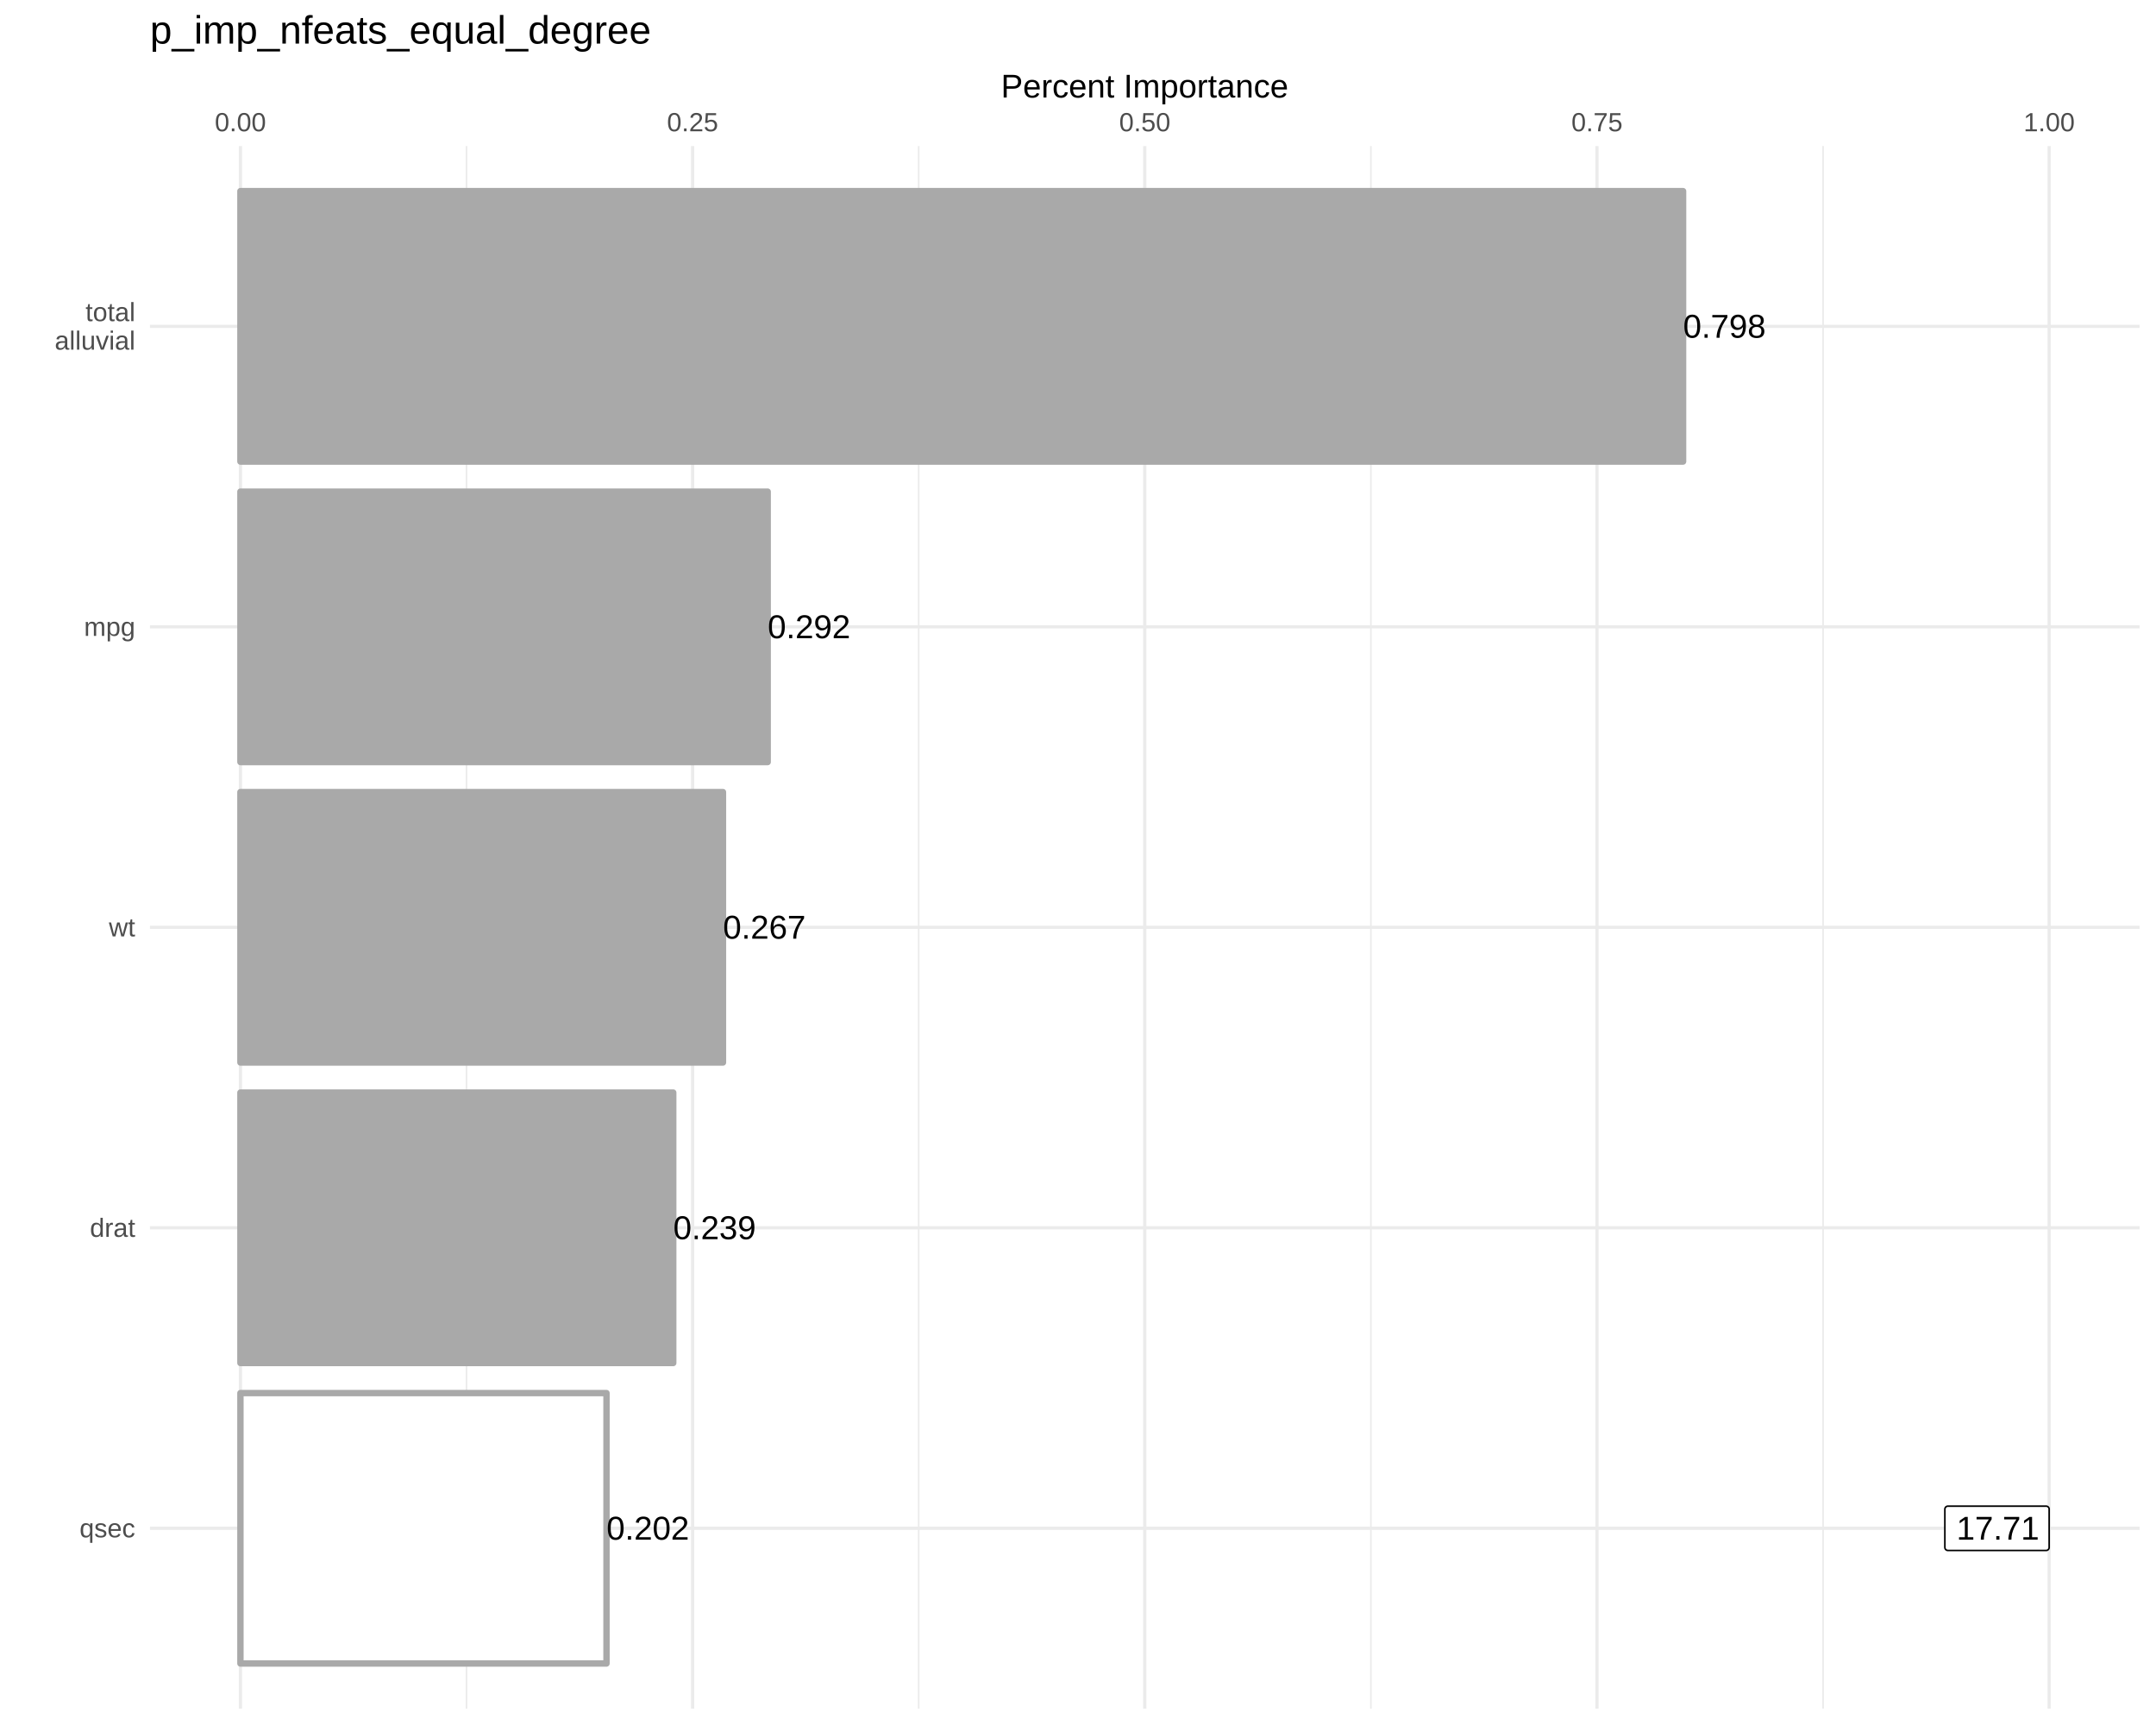
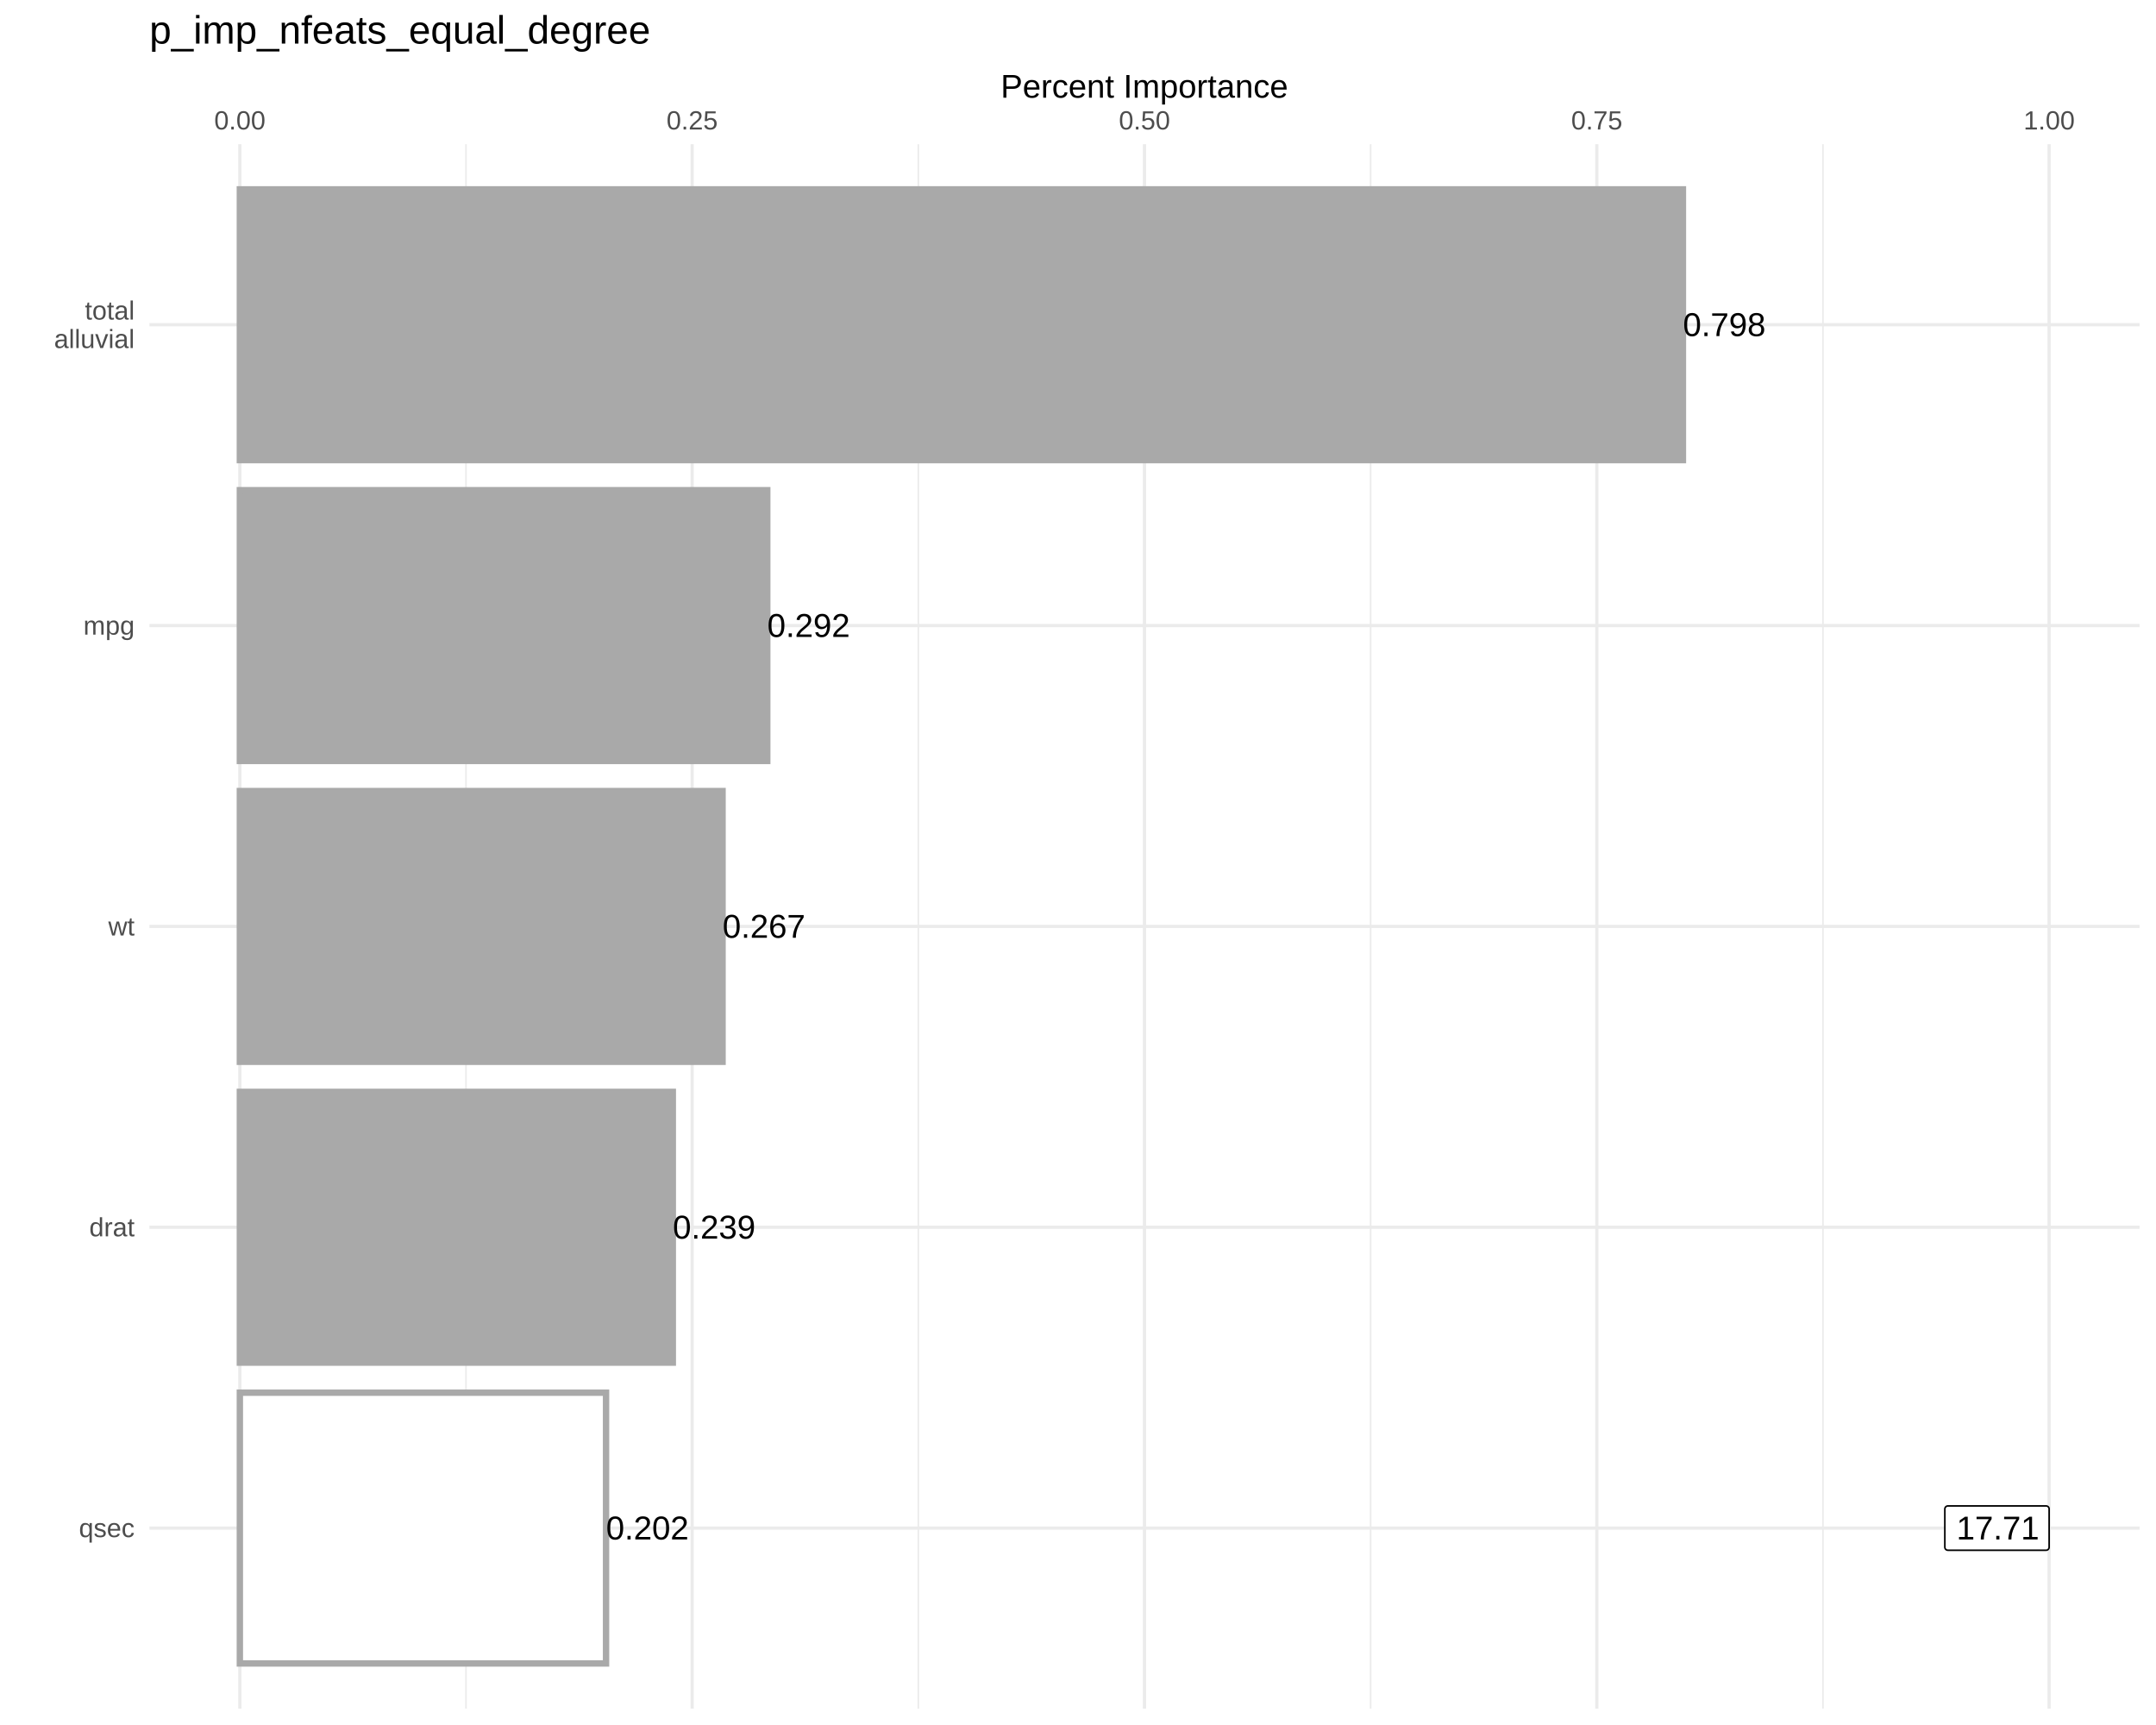
<svg xmlns="http://www.w3.org/2000/svg" viewBox="0 0 720.00 576.00">
  <defs>
    <style type="text/css">
    line, polyline, polygon, path, rect, circle {
      fill: none;
      stroke: #000000;
      stroke-linecap: round;
      stroke-linejoin: round;
      stroke-miterlimit: 10.00;
    }
  </style>
  </defs>
  <rect width="100%" height="100%" style="stroke: none; fill: #FFFFFF;" />
  <defs>
-     <clipPath id="cpNTAuMDl8NzE0LjUyfDU3MC41Mnw0OC43Nw==">
-       <rect x="50.09" y="48.77" width="664.43" height="521.75" />
+     <clipPath id="cpNDkuODl8NzE0LjUyfDU3MC41Mnw0OC4xNg==">
+       <rect x="49.89" y="48.16" width="664.64" height="522.36" />
    </clipPath>
  </defs>
-   <polyline points="155.79,570.52 155.79,48.77 " style="stroke-width: 0.53; stroke: #EBEBEB; stroke-linecap: butt;" clip-path="url(#cpNTAuMDl8NzE0LjUyfDU3MC41Mnw0OC43Nw==)" />
-   <polyline points="306.80,570.52 306.80,48.77 " style="stroke-width: 0.53; stroke: #EBEBEB; stroke-linecap: butt;" clip-path="url(#cpNTAuMDl8NzE0LjUyfDU3MC41Mnw0OC43Nw==)" />
-   <polyline points="457.81,570.52 457.81,48.77 " style="stroke-width: 0.53; stroke: #EBEBEB; stroke-linecap: butt;" clip-path="url(#cpNTAuMDl8NzE0LjUyfDU3MC41Mnw0OC43Nw==)" />
-   <polyline points="608.82,570.52 608.82,48.77 " style="stroke-width: 0.53; stroke: #EBEBEB; stroke-linecap: butt;" clip-path="url(#cpNTAuMDl8NzE0LjUyfDU3MC41Mnw0OC43Nw==)" />
-   <polyline points="50.09,510.32 714.52,510.32 " style="stroke-width: 1.07; stroke: #EBEBEB; stroke-linecap: butt;" clip-path="url(#cpNTAuMDl8NzE0LjUyfDU3MC41Mnw0OC43Nw==)" />
-   <polyline points="50.09,409.98 714.52,409.98 " style="stroke-width: 1.07; stroke: #EBEBEB; stroke-linecap: butt;" clip-path="url(#cpNTAuMDl8NzE0LjUyfDU3MC41Mnw0OC43Nw==)" />
-   <polyline points="50.09,309.65 714.52,309.65 " style="stroke-width: 1.07; stroke: #EBEBEB; stroke-linecap: butt;" clip-path="url(#cpNTAuMDl8NzE0LjUyfDU3MC41Mnw0OC43Nw==)" />
-   <polyline points="50.09,209.31 714.52,209.31 " style="stroke-width: 1.07; stroke: #EBEBEB; stroke-linecap: butt;" clip-path="url(#cpNTAuMDl8NzE0LjUyfDU3MC41Mnw0OC43Nw==)" />
-   <polyline points="50.09,108.97 714.52,108.97 " style="stroke-width: 1.07; stroke: #EBEBEB; stroke-linecap: butt;" clip-path="url(#cpNTAuMDl8NzE0LjUyfDU3MC41Mnw0OC43Nw==)" />
-   <polyline points="80.29,570.52 80.29,48.77 " style="stroke-width: 1.07; stroke: #EBEBEB; stroke-linecap: butt;" clip-path="url(#cpNTAuMDl8NzE0LjUyfDU3MC41Mnw0OC43Nw==)" />
-   <polyline points="231.30,570.52 231.30,48.77 " style="stroke-width: 1.07; stroke: #EBEBEB; stroke-linecap: butt;" clip-path="url(#cpNTAuMDl8NzE0LjUyfDU3MC41Mnw0OC43Nw==)" />
-   <polyline points="382.30,570.52 382.30,48.77 " style="stroke-width: 1.07; stroke: #EBEBEB; stroke-linecap: butt;" clip-path="url(#cpNTAuMDl8NzE0LjUyfDU3MC41Mnw0OC43Nw==)" />
-   <polyline points="533.31,570.52 533.31,48.77 " style="stroke-width: 1.07; stroke: #EBEBEB; stroke-linecap: butt;" clip-path="url(#cpNTAuMDl8NzE0LjUyfDU3MC41Mnw0OC43Nw==)" />
-   <polyline points="684.32,570.52 684.32,48.77 " style="stroke-width: 1.07; stroke: #EBEBEB; stroke-linecap: butt;" clip-path="url(#cpNTAuMDl8NzE0LjUyfDU3MC41Mnw0OC43Nw==)" />
-   <rect x="80.29" y="465.17" width="122.25" height="90.30" style="stroke-width: 2.13; stroke: #A9A9A9; stroke-linecap: butt; fill: #FFFFFF;" clip-path="url(#cpNTAuMDl8NzE0LjUyfDU3MC41Mnw0OC43Nw==)" />
-   <rect x="80.29" y="364.83" width="144.54" height="90.30" style="stroke-width: 2.13; stroke: #A9A9A9; stroke-linecap: butt; fill: #A9A9A9;" clip-path="url(#cpNTAuMDl8NzE0LjUyfDU3MC41Mnw0OC43Nw==)" />
-   <rect x="80.29" y="264.49" width="161.15" height="90.30" style="stroke-width: 2.13; stroke: #A9A9A9; stroke-linecap: butt; fill: #A9A9A9;" clip-path="url(#cpNTAuMDl8NzE0LjUyfDU3MC41Mnw0OC43Nw==)" />
-   <rect x="80.29" y="164.16" width="176.08" height="90.30" style="stroke-width: 2.13; stroke: #A9A9A9; stroke-linecap: butt; fill: #A9A9A9;" clip-path="url(#cpNTAuMDl8NzE0LjUyfDU3MC41Mnw0OC43Nw==)" />
-   <rect x="80.29" y="63.82" width="481.78" height="90.30" style="stroke-width: 2.13; stroke: #A9A9A9; stroke-linecap: butt; fill: #A9A9A9;" clip-path="url(#cpNTAuMDl8NzE0LjUyfDU3MC41Mnw0OC43Nw==)" />
-   <g clip-path="url(#cpNTAuMDl8NzE0LjUyfDU3MC41Mnw0OC43Nw==)">
-     <text x="256.37" y="213.11" style="font-size: 11.04px; font-family: Liberation Sans;" textLength="27.62px" lengthAdjust="spacingAndGlyphs">0.292</text>
+   <polyline points="155.62,570.52 155.62,48.16 " style="stroke-width: 0.53; stroke: #EBEBEB; stroke-linecap: butt;" clip-path="url(#cpNDkuODl8NzE0LjUyfDU3MC41Mnw0OC4xNg==)" />
+   <polyline points="306.68,570.52 306.68,48.16 " style="stroke-width: 0.53; stroke: #EBEBEB; stroke-linecap: butt;" clip-path="url(#cpNDkuODl8NzE0LjUyfDU3MC41Mnw0OC4xNg==)" />
+   <polyline points="457.73,570.52 457.73,48.16 " style="stroke-width: 0.53; stroke: #EBEBEB; stroke-linecap: butt;" clip-path="url(#cpNDkuODl8NzE0LjUyfDU3MC41Mnw0OC4xNg==)" />
+   <polyline points="608.78,570.52 608.78,48.16 " style="stroke-width: 0.53; stroke: #EBEBEB; stroke-linecap: butt;" clip-path="url(#cpNDkuODl8NzE0LjUyfDU3MC41Mnw0OC4xNg==)" />
+   <polyline points="49.89,510.25 714.52,510.25 " style="stroke-width: 1.07; stroke: #EBEBEB; stroke-linecap: butt;" clip-path="url(#cpNDkuODl8NzE0LjUyfDU3MC41Mnw0OC4xNg==)" />
+   <polyline points="49.89,409.79 714.52,409.79 " style="stroke-width: 1.07; stroke: #EBEBEB; stroke-linecap: butt;" clip-path="url(#cpNDkuODl8NzE0LjUyfDU3MC41Mnw0OC4xNg==)" />
+   <polyline points="49.89,309.34 714.52,309.34 " style="stroke-width: 1.07; stroke: #EBEBEB; stroke-linecap: butt;" clip-path="url(#cpNDkuODl8NzE0LjUyfDU3MC41Mnw0OC4xNg==)" />
+   <polyline points="49.89,208.89 714.52,208.89 " style="stroke-width: 1.07; stroke: #EBEBEB; stroke-linecap: butt;" clip-path="url(#cpNDkuODl8NzE0LjUyfDU3MC41Mnw0OC4xNg==)" />
+   <polyline points="49.89,108.43 714.52,108.43 " style="stroke-width: 1.07; stroke: #EBEBEB; stroke-linecap: butt;" clip-path="url(#cpNDkuODl8NzE0LjUyfDU3MC41Mnw0OC4xNg==)" />
+   <polyline points="80.10,570.52 80.10,48.16 " style="stroke-width: 1.07; stroke: #EBEBEB; stroke-linecap: butt;" clip-path="url(#cpNDkuODl8NzE0LjUyfDU3MC41Mnw0OC4xNg==)" />
+   <polyline points="231.15,570.52 231.15,48.16 " style="stroke-width: 1.07; stroke: #EBEBEB; stroke-linecap: butt;" clip-path="url(#cpNDkuODl8NzE0LjUyfDU3MC41Mnw0OC4xNg==)" />
+   <polyline points="382.20,570.52 382.20,48.16 " style="stroke-width: 1.07; stroke: #EBEBEB; stroke-linecap: butt;" clip-path="url(#cpNDkuODl8NzE0LjUyfDU3MC41Mnw0OC4xNg==)" />
+   <polyline points="533.26,570.52 533.26,48.16 " style="stroke-width: 1.07; stroke: #EBEBEB; stroke-linecap: butt;" clip-path="url(#cpNDkuODl8NzE0LjUyfDU3MC41Mnw0OC4xNg==)" />
+   <polyline points="684.31,570.52 684.31,48.16 " style="stroke-width: 1.07; stroke: #EBEBEB; stroke-linecap: butt;" clip-path="url(#cpNDkuODl8NzE0LjUyfDU3MC41Mnw0OC4xNg==)" />
+   <rect x="80.10" y="465.04" width="122.29" height="90.41" style="stroke-width: 2.13; stroke: #A9A9A9; stroke-linecap: square; stroke-linejoin: miter; fill: #FFFFFF;" clip-path="url(#cpNDkuODl8NzE0LjUyfDU3MC41Mnw0OC4xNg==)" />
+   <rect x="80.10" y="364.59" width="144.59" height="90.41" style="stroke-width: 2.13; stroke: #A9A9A9; stroke-linecap: square; stroke-linejoin: miter; fill: #A9A9A9;" clip-path="url(#cpNDkuODl8NzE0LjUyfDU3MC41Mnw0OC4xNg==)" />
+   <rect x="80.10" y="264.14" width="161.20" height="90.41" style="stroke-width: 2.13; stroke: #A9A9A9; stroke-linecap: square; stroke-linejoin: miter; fill: #A9A9A9;" clip-path="url(#cpNDkuODl8NzE0LjUyfDU3MC41Mnw0OC4xNg==)" />
+   <rect x="80.10" y="163.68" width="176.13" height="90.41" style="stroke-width: 2.13; stroke: #A9A9A9; stroke-linecap: square; stroke-linejoin: miter; fill: #A9A9A9;" clip-path="url(#cpNDkuODl8NzE0LjUyfDU3MC41Mnw0OC4xNg==)" />
+   <rect x="80.10" y="63.23" width="481.92" height="90.41" style="stroke-width: 2.13; stroke: #A9A9A9; stroke-linecap: square; stroke-linejoin: miter; fill: #A9A9A9;" clip-path="url(#cpNDkuODl8NzE0LjUyfDU3MC41Mnw0OC4xNg==)" />
+   <g clip-path="url(#cpNDkuODl8NzE0LjUyfDU3MC41Mnw0OC4xNg==)">
+     <text x="256.23" y="212.68" style="font-size: 11.04px; font-family: Liberation Sans;" textLength="27.62px" lengthAdjust="spacingAndGlyphs">0.292</text>
  </g>
-   <g clip-path="url(#cpNTAuMDl8NzE0LjUyfDU3MC41Mnw0OC43Nw==)">
-     <text x="241.44" y="313.44" style="font-size: 11.04px; font-family: Liberation Sans;" textLength="27.62px" lengthAdjust="spacingAndGlyphs">0.267</text>
+   <g clip-path="url(#cpNDkuODl8NzE0LjUyfDU3MC41Mnw0OC4xNg==)">
+     <text x="241.30" y="313.14" style="font-size: 11.04px; font-family: Liberation Sans;" textLength="27.62px" lengthAdjust="spacingAndGlyphs">0.267</text>
  </g>
-   <g clip-path="url(#cpNTAuMDl8NzE0LjUyfDU3MC41Mnw0OC43Nw==)">
-     <text x="224.83" y="413.78" style="font-size: 11.04px; font-family: Liberation Sans;" textLength="27.62px" lengthAdjust="spacingAndGlyphs">0.239</text>
+   <g clip-path="url(#cpNDkuODl8NzE0LjUyfDU3MC41Mnw0OC4xNg==)">
+     <text x="224.68" y="413.59" style="font-size: 11.04px; font-family: Liberation Sans;" textLength="27.62px" lengthAdjust="spacingAndGlyphs">0.239</text>
  </g>
-   <g clip-path="url(#cpNTAuMDl8NzE0LjUyfDU3MC41Mnw0OC43Nw==)">
-     <text x="202.54" y="514.12" style="font-size: 11.04px; font-family: Liberation Sans;" textLength="27.62px" lengthAdjust="spacingAndGlyphs">0.202</text>
+   <g clip-path="url(#cpNDkuODl8NzE0LjUyfDU3MC41Mnw0OC4xNg==)">
+     <text x="202.39" y="514.05" style="font-size: 11.04px; font-family: Liberation Sans;" textLength="27.62px" lengthAdjust="spacingAndGlyphs">0.202</text>
  </g>
-   <g clip-path="url(#cpNTAuMDl8NzE0LjUyfDU3MC41Mnw0OC43Nw==)">
-     <text x="562.07" y="112.77" style="font-size: 11.04px; font-family: Liberation Sans;" textLength="27.62px" lengthAdjust="spacingAndGlyphs">0.798</text>
+   <g clip-path="url(#cpNDkuODl8NzE0LjUyfDU3MC41Mnw0OC4xNg==)">
+     <text x="562.02" y="112.23" style="font-size: 11.04px; font-family: Liberation Sans;" textLength="27.62px" lengthAdjust="spacingAndGlyphs">0.798</text>
  </g>
-   <polygon points="650.50,517.72 683.31,517.72 683.27,517.71 683.43,517.71 683.59,517.68 683.74,517.62 683.88,517.54 684.01,517.43 684.12,517.31 684.20,517.18 684.27,517.03 684.31,516.87 684.32,516.71 684.32,516.71 684.32,503.93 684.32,503.93 684.31,503.77 684.27,503.61 684.20,503.46 684.12,503.32 684.01,503.20 683.88,503.10 683.74,503.02 683.59,502.96 683.43,502.93 683.31,502.92 650.50,502.92 650.62,502.93 650.46,502.92 650.30,502.94 650.14,502.99 650.00,503.06 649.86,503.15 649.75,503.26 649.65,503.39 649.57,503.53 649.52,503.69 649.50,503.85 649.49,503.93 649.49,516.71 649.50,516.63 649.50,516.79 649.52,516.95 649.57,517.10 649.65,517.25 649.75,517.38 649.86,517.49 650.00,517.58 650.14,517.65 650.30,517.70 650.46,517.71 " style="stroke-width: 0.53; fill: #FFFFFF;" clip-path="url(#cpNTAuMDl8NzE0LjUyfDU3MC41Mnw0OC43Nw==)" />
-   <g clip-path="url(#cpNTAuMDl8NzE0LjUyfDU3MC41Mnw0OC43Nw==)">
-     <text x="653.38" y="514.12" style="font-size: 11.04px; font-family: Liberation Sans;" textLength="27.62px" lengthAdjust="spacingAndGlyphs">17.71</text>
+   <polygon points="650.49,517.65 683.30,517.65 683.26,517.64 683.42,517.64 683.58,517.61 683.73,517.55 683.87,517.47 684.00,517.36 684.11,517.24 684.19,517.11 684.26,516.96 684.30,516.80 684.31,516.64 684.31,516.64 684.31,503.86 684.31,503.86 684.30,503.70 684.26,503.54 684.19,503.39 684.11,503.25 684.00,503.13 683.87,503.03 683.73,502.95 683.58,502.89 683.42,502.86 683.30,502.85 650.49,502.85 650.61,502.86 650.45,502.85 650.29,502.87 650.14,502.92 649.99,502.99 649.86,503.08 649.74,503.19 649.64,503.32 649.57,503.46 649.51,503.62 649.49,503.78 649.48,503.86 649.48,516.64 649.49,516.56 649.49,516.72 649.51,516.88 649.57,517.03 649.64,517.18 649.74,517.31 649.86,517.42 649.99,517.51 650.14,517.58 650.29,517.62 650.45,517.64 " style="stroke-width: 0.53; fill: #FFFFFF;" clip-path="url(#cpNDkuODl8NzE0LjUyfDU3MC41Mnw0OC4xNg==)" />
+   <g clip-path="url(#cpNDkuODl8NzE0LjUyfDU3MC41Mnw0OC4xNg==)">
+     <text x="653.37" y="514.05" style="font-size: 11.04px; font-family: Liberation Sans;" textLength="27.62px" lengthAdjust="spacingAndGlyphs">17.71</text>
  </g>
  <defs>
    <clipPath id="cpMC4wMHw3MjAuMDB8NTc2LjAwfDAuMDA=">
      <rect x="0.00" y="0.00" width="720.00" height="576.00" />
    </clipPath>
  </defs>
  <g clip-path="url(#cpMC4wMHw3MjAuMDB8NTc2LjAwfDAuMDA=)">
-     <text x="71.73" y="43.84" style="font-size: 8.80px; fill: #4D4D4D; font-family: Liberation Sans;" textLength="17.11px" lengthAdjust="spacingAndGlyphs">0.00</text>
+     <text x="71.54" y="43.23" style="font-size: 8.80px; fill: #4D4D4D; font-family: Liberation Sans;" textLength="17.11px" lengthAdjust="spacingAndGlyphs">0.00</text>
  </g>
  <g clip-path="url(#cpMC4wMHw3MjAuMDB8NTc2LjAwfDAuMDA=)">
-     <text x="222.74" y="43.84" style="font-size: 8.80px; fill: #4D4D4D; font-family: Liberation Sans;" textLength="17.11px" lengthAdjust="spacingAndGlyphs">0.25</text>
+     <text x="222.59" y="43.23" style="font-size: 8.80px; fill: #4D4D4D; font-family: Liberation Sans;" textLength="17.11px" lengthAdjust="spacingAndGlyphs">0.25</text>
  </g>
  <g clip-path="url(#cpMC4wMHw3MjAuMDB8NTc2LjAwfDAuMDA=)">
-     <text x="373.75" y="43.84" style="font-size: 8.80px; fill: #4D4D4D; font-family: Liberation Sans;" textLength="17.11px" lengthAdjust="spacingAndGlyphs">0.50</text>
+     <text x="373.65" y="43.23" style="font-size: 8.80px; fill: #4D4D4D; font-family: Liberation Sans;" textLength="17.11px" lengthAdjust="spacingAndGlyphs">0.50</text>
  </g>
  <g clip-path="url(#cpMC4wMHw3MjAuMDB8NTc2LjAwfDAuMDA=)">
-     <text x="524.76" y="43.84" style="font-size: 8.80px; fill: #4D4D4D; font-family: Liberation Sans;" textLength="17.11px" lengthAdjust="spacingAndGlyphs">0.75</text>
+     <text x="524.70" y="43.23" style="font-size: 8.80px; fill: #4D4D4D; font-family: Liberation Sans;" textLength="17.11px" lengthAdjust="spacingAndGlyphs">0.75</text>
  </g>
  <g clip-path="url(#cpMC4wMHw3MjAuMDB8NTc2LjAwfDAuMDA=)">
-     <text x="675.76" y="43.84" style="font-size: 8.80px; fill: #4D4D4D; font-family: Liberation Sans;" textLength="17.11px" lengthAdjust="spacingAndGlyphs">1.00</text>
+     <text x="675.76" y="43.23" style="font-size: 8.80px; fill: #4D4D4D; font-family: Liberation Sans;" textLength="17.11px" lengthAdjust="spacingAndGlyphs">1.00</text>
  </g>
  <g clip-path="url(#cpMC4wMHw3MjAuMDB8NTc2LjAwfDAuMDA=)">
-     <text x="26.56" y="513.34" style="font-size: 8.80px; fill: #4D4D4D; font-family: Liberation Sans;" textLength="18.59px" lengthAdjust="spacingAndGlyphs">qsec</text>
+     <text x="26.36" y="513.27" style="font-size: 8.80px; fill: #4D4D4D; font-family: Liberation Sans;" textLength="18.59px" lengthAdjust="spacingAndGlyphs">qsec</text>
  </g>
  <g clip-path="url(#cpMC4wMHw3MjAuMDB8NTc2LjAwfDAuMDA=)">
-     <text x="30.02" y="413.01" style="font-size: 8.80px; fill: #4D4D4D; font-family: Liberation Sans;" textLength="15.14px" lengthAdjust="spacingAndGlyphs">drat</text>
+     <text x="29.81" y="412.82" style="font-size: 8.80px; fill: #4D4D4D; font-family: Liberation Sans;" textLength="15.14px" lengthAdjust="spacingAndGlyphs">drat</text>
  </g>
  <g clip-path="url(#cpMC4wMHw3MjAuMDB8NTc2LjAwfDAuMDA=)">
-     <text x="36.36" y="312.67" style="font-size: 8.80px; fill: #4D4D4D; font-family: Liberation Sans;" textLength="8.80px" lengthAdjust="spacingAndGlyphs">wt</text>
+     <text x="36.16" y="312.36" style="font-size: 8.80px; fill: #4D4D4D; font-family: Liberation Sans;" textLength="8.80px" lengthAdjust="spacingAndGlyphs">wt</text>
  </g>
  <g clip-path="url(#cpMC4wMHw3MjAuMDB8NTc2LjAwfDAuMDA=)">
-     <text x="28.05" y="212.33" style="font-size: 8.80px; fill: #4D4D4D; font-family: Liberation Sans;" textLength="17.11px" lengthAdjust="spacingAndGlyphs">mpg</text>
+     <text x="27.84" y="211.91" style="font-size: 8.80px; fill: #4D4D4D; font-family: Liberation Sans;" textLength="17.11px" lengthAdjust="spacingAndGlyphs">mpg</text>
  </g>
  <g clip-path="url(#cpMC4wMHw3MjAuMDB8NTc2LjAwfDAuMDA=)">
-     <text x="28.55" y="107.24" style="font-size: 8.80px; fill: #4D4D4D; font-family: Liberation Sans;" textLength="16.61px" lengthAdjust="spacingAndGlyphs">total</text>
+     <text x="28.34" y="106.71" style="font-size: 8.80px; fill: #4D4D4D; font-family: Liberation Sans;" textLength="16.61px" lengthAdjust="spacingAndGlyphs">total</text>
  </g>
  <g clip-path="url(#cpMC4wMHw3MjAuMDB8NTc2LjAwfDAuMDA=)">
-     <text x="18.27" y="116.75" style="font-size: 8.80px; fill: #4D4D4D; font-family: Liberation Sans;" textLength="26.89px" lengthAdjust="spacingAndGlyphs">alluvial</text>
+     <text x="18.06" y="116.21" style="font-size: 8.80px; fill: #4D4D4D; font-family: Liberation Sans;" textLength="26.89px" lengthAdjust="spacingAndGlyphs">alluvial</text>
  </g>
  <g clip-path="url(#cpMC4wMHw3MjAuMDB8NTc2LjAwfDAuMDA=)">
-     <text x="334.27" y="32.57" style="font-size: 11.00px; font-family: Liberation Sans;" textLength="96.06px" lengthAdjust="spacingAndGlyphs">Percent Importance</text>
+     <text x="334.17" y="32.62" style="font-size: 11.00px; font-family: Liberation Sans;" textLength="96.06px" lengthAdjust="spacingAndGlyphs">Percent Importance</text>
  </g>
  <g clip-path="url(#cpMC4wMHw3MjAuMDB8NTc2LjAwfDAuMDA=)">
-     <text x="50.09" y="14.56" style="font-size: 13.20px; font-family: Liberation Sans;" textLength="167.06px" lengthAdjust="spacingAndGlyphs">p_imp_nfeats_equal_degree</text>
+     <text x="49.89" y="14.56" style="font-size: 13.20px; font-family: Liberation Sans;" textLength="167.06px" lengthAdjust="spacingAndGlyphs">p_imp_nfeats_equal_degree</text>
  </g>
</svg>
